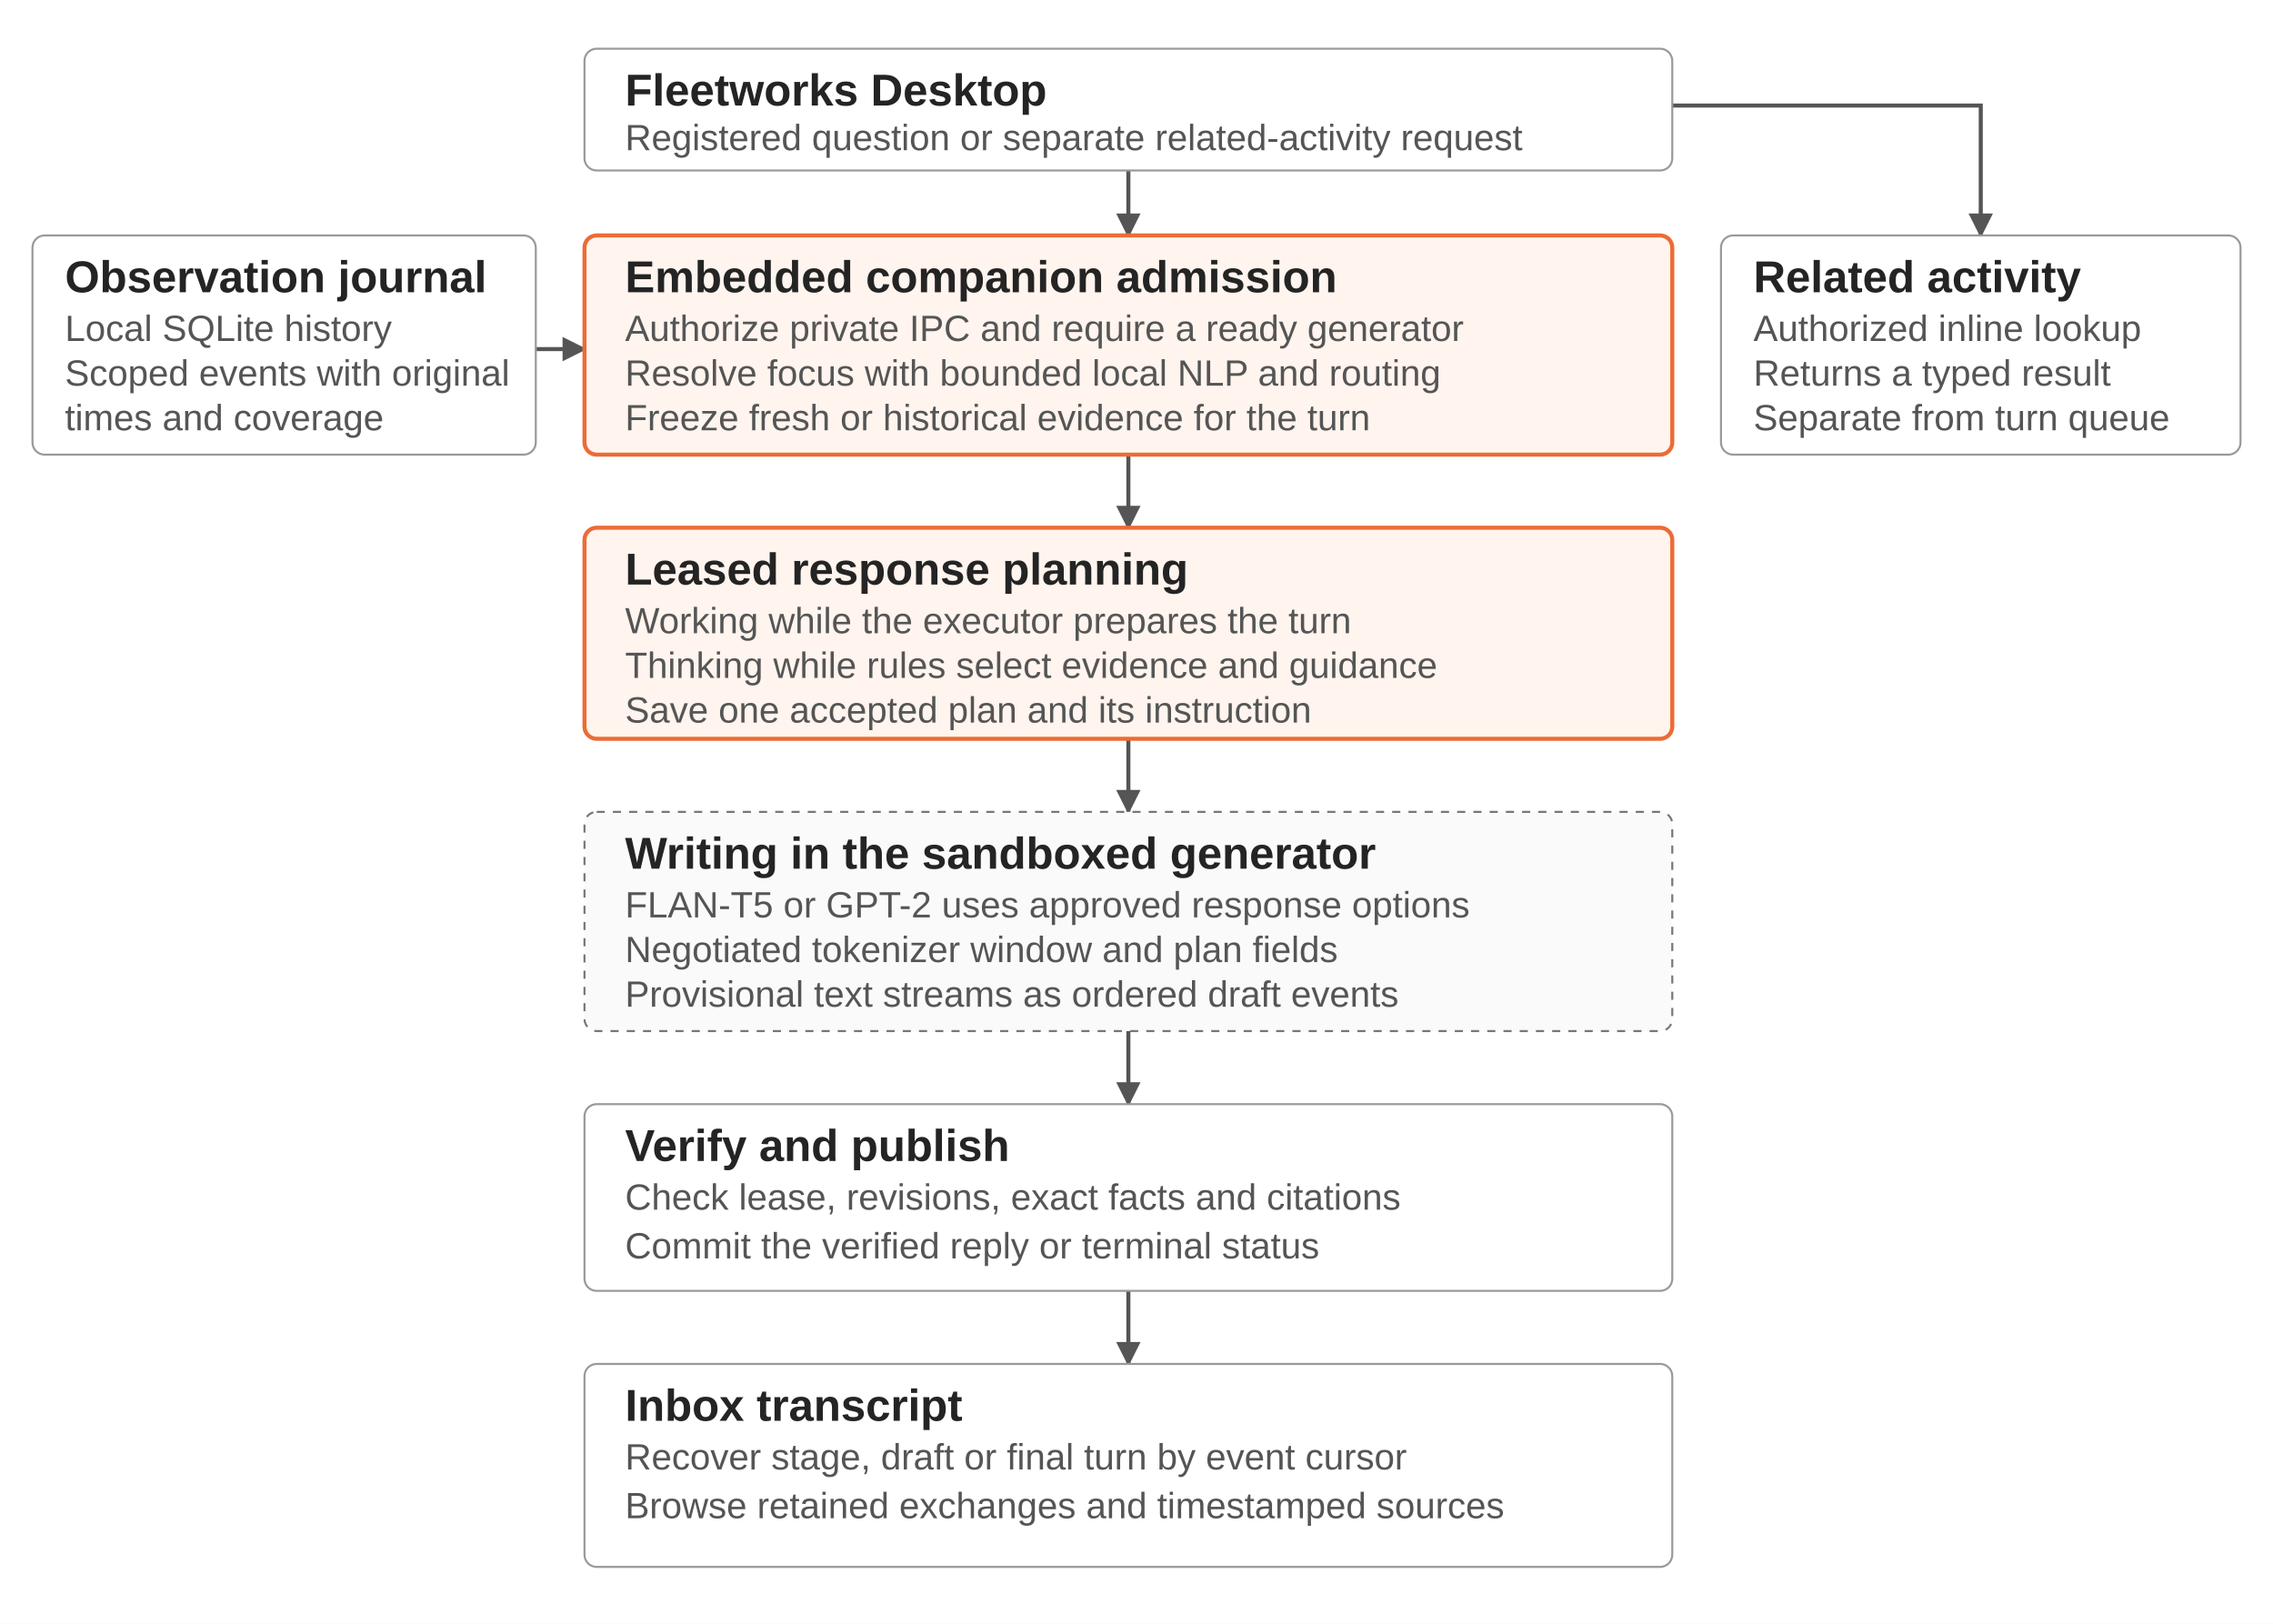
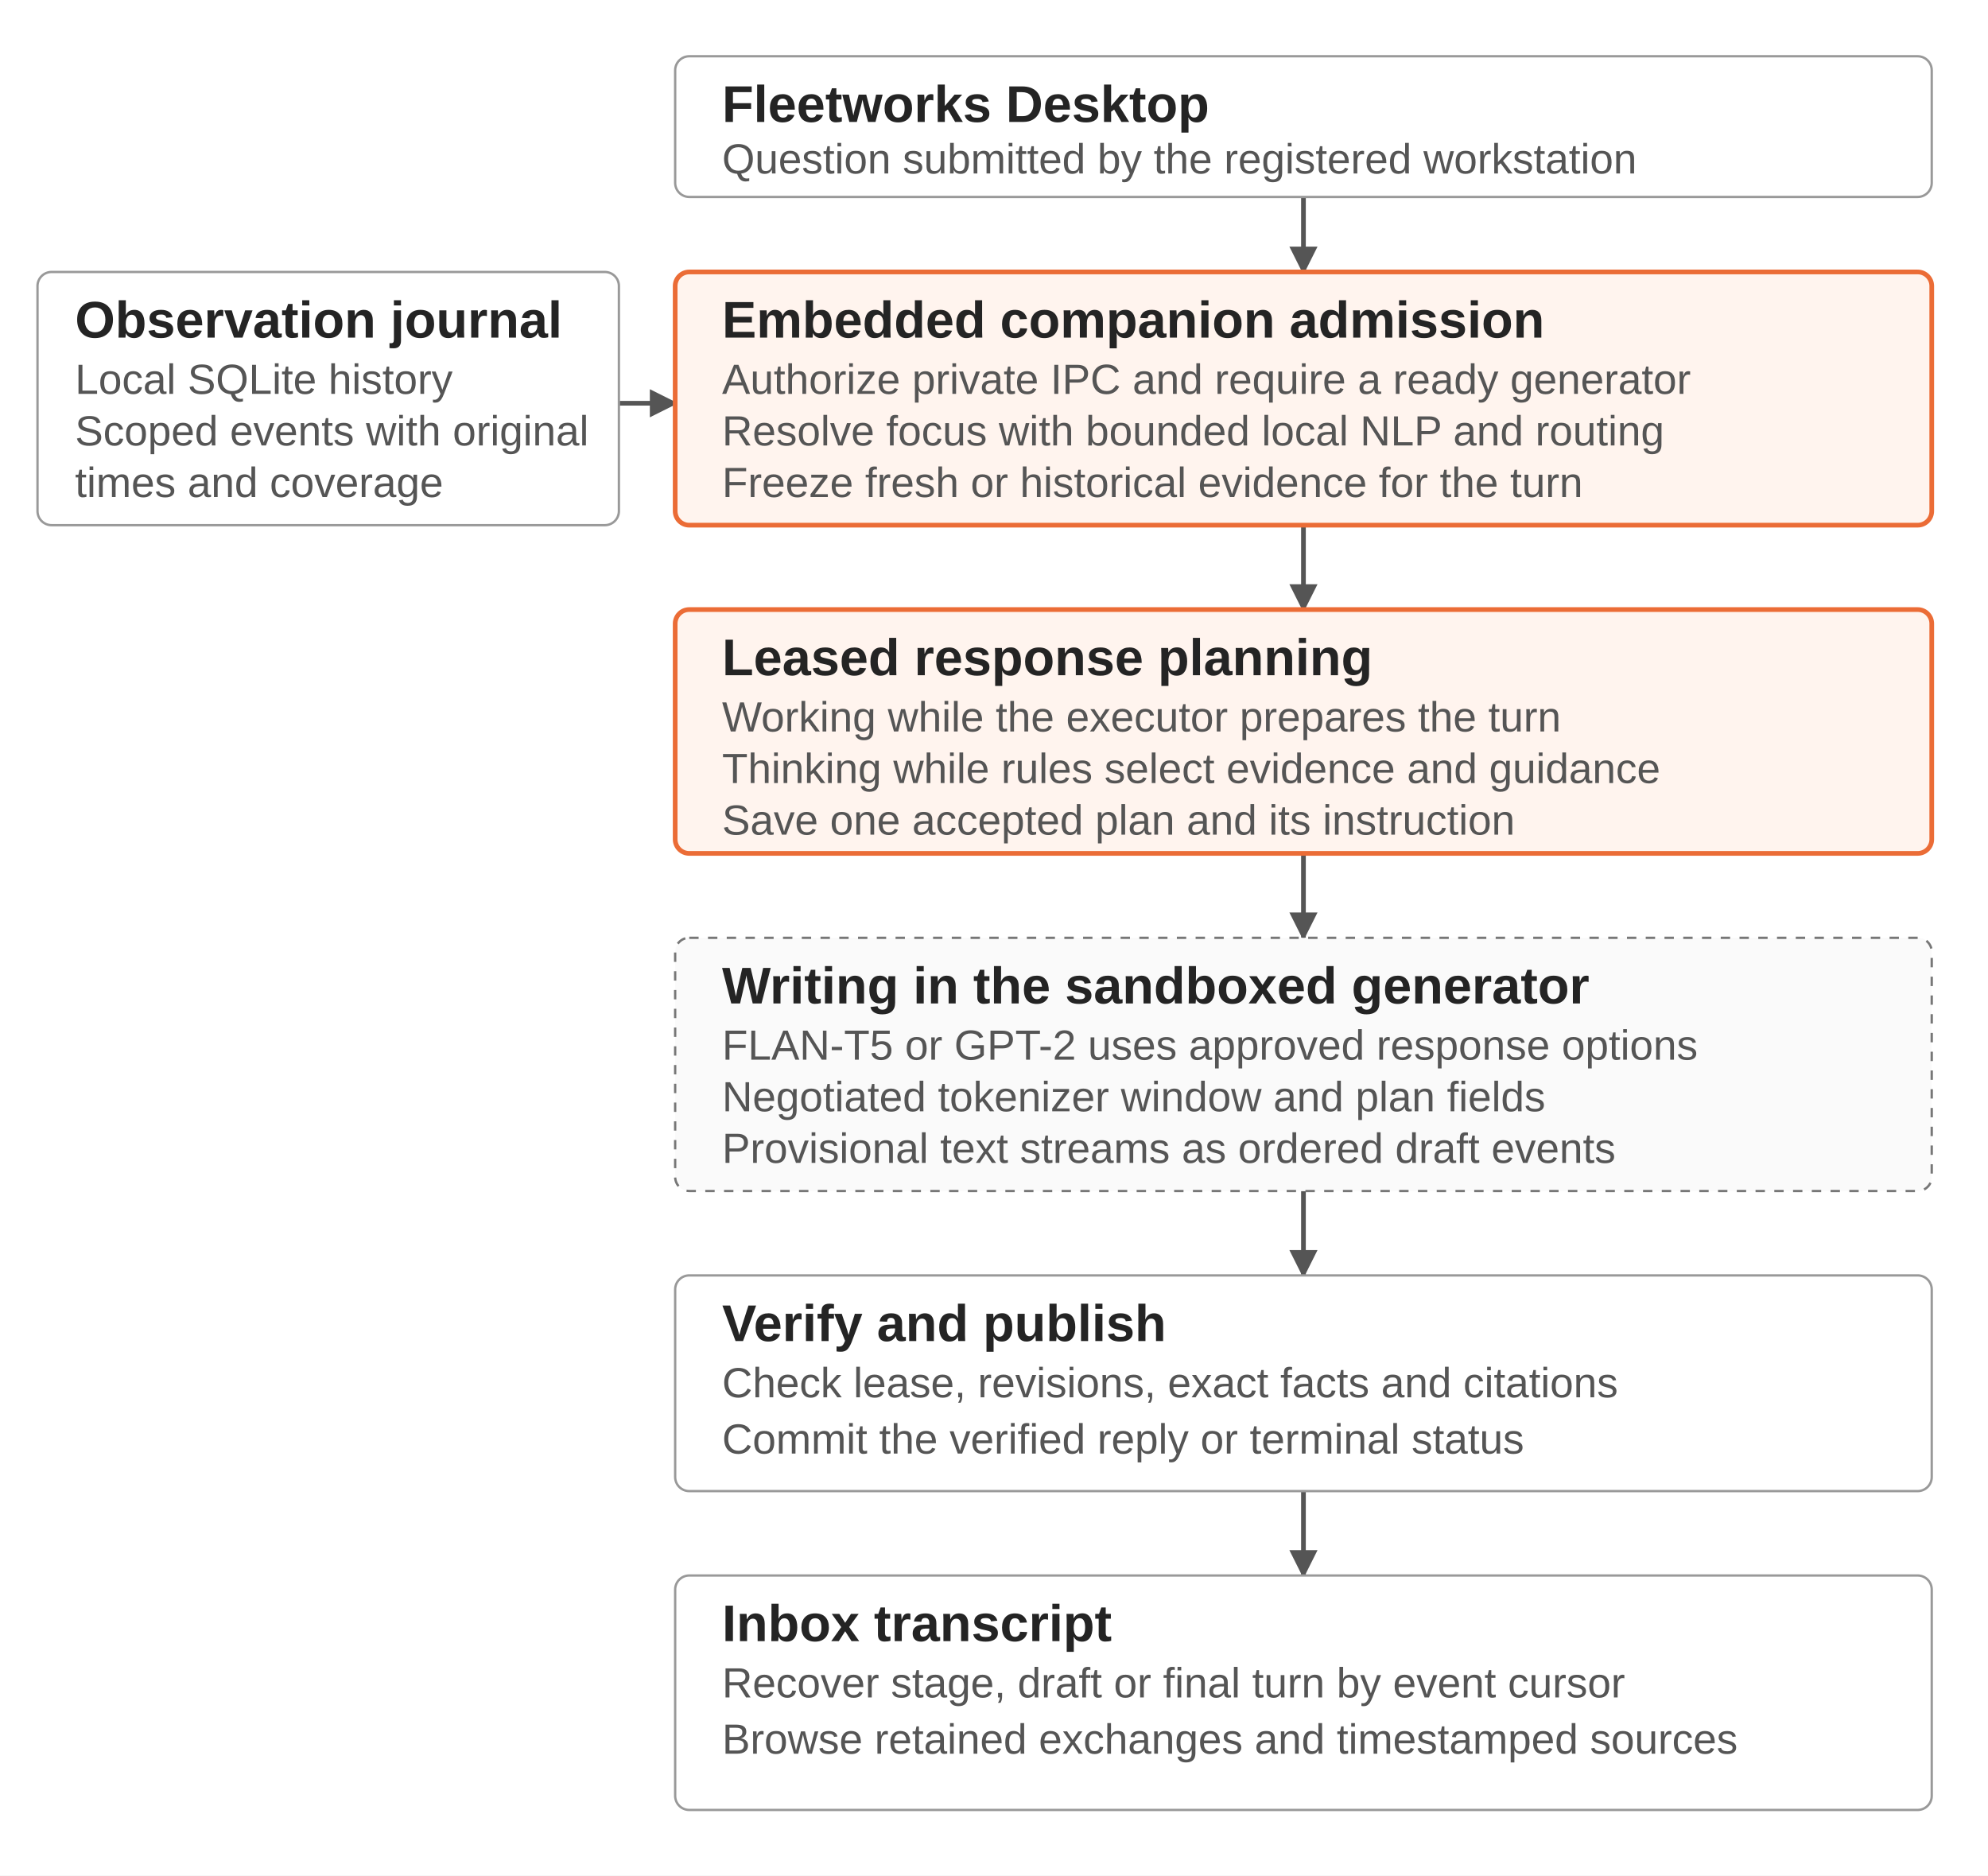
- <svg xmlns="http://www.w3.org/2000/svg" viewBox="0 0 1120 800" role="img" aria-labelledby="inbox-prompt-flow-title inbox-prompt-flow-desc">
+ <svg xmlns="http://www.w3.org/2000/svg" viewBox="0 0 848 800" role="img" aria-labelledby="inbox-prompt-flow-title inbox-prompt-flow-desc">
  <style>
    text{font-family:Geist,Arial,sans-serif;fill:#242424}
    .label{font-size:22px;font-weight:600}
    .note{font-size:18px;fill:#555}
    .node{fill:#fff;stroke:#999;stroke-width:1}
    .focus{fill:#fff4ee;stroke:#eb6c36;stroke-width:2}
    .isolated{fill:#fafafa;stroke:#777;stroke-width:1;stroke-dasharray:4 4}
    .wire{fill:none;stroke:#555;stroke-width:2;marker-end:url(#inbox-prompt-arrow)}
  </style>
  <defs>
    <marker id="inbox-prompt-arrow" viewBox="0 0 10 10" refX="9" refY="5" markerWidth="6" markerHeight="6" orient="auto">
      <path d="M 0 0 L 10 5 L 0 10 Z" fill="#555" />
    </marker>
  </defs>
-   <rect width="1120" height="800" fill="#fff" />
+   <rect width="848" height="800" fill="#fff" />
  <g class="wire">
    <path d="M 556 84 V 116" />
-     <path d="M 824 52 H 976 V 116" />
    <path d="M 264 172 H 288" />
    <path d="M 556 224 V 260" />
    <path d="M 556 364 V 400" />
    <path d="M 556 508 V 544" />
    <path d="M 556 636 V 672" />
  </g>
  <g data-card="true">
    <rect x="288" y="24" width="536" height="60" rx="6" class="node" />
    <text x="308" y="52" class="label">Fleetworks Desktop</text>
-     <text x="308" y="74" class="note">Registered question or separate related-activity request</text>
+     <text x="308" y="74" class="note">Question submitted by the registered workstation</text>
  </g>
  <g data-card="true">
    <rect x="16" y="116" width="248" height="108" rx="6" class="node" />
    <text x="32" y="144" class="label">Observation journal</text>
    <text x="32" y="168" class="note">Local SQLite history</text>
    <text x="32" y="190" class="note">Scoped events with original</text>
    <text x="32" y="212" class="note">times and coverage</text>
  </g>
  <g data-card="true">
    <rect x="288" y="116" width="536" height="108" rx="6" class="focus" />
    <text x="308" y="144" class="label">Embedded companion admission</text>
    <text x="308" y="168" class="note">Authorize private IPC and require a ready generator</text>
    <text x="308" y="190" class="note">Resolve focus with bounded local NLP and routing</text>
    <text x="308" y="212" class="note">Freeze fresh or historical evidence for the turn</text>
-   </g>
-   <g data-card="true">
-     <rect x="848" y="116" width="256" height="108" rx="6" class="node" />
-     <text x="864" y="144" class="label">Related activity</text>
-     <text x="864" y="168" class="note">Authorized inline lookup</text>
-     <text x="864" y="190" class="note">Returns a typed result</text>
-     <text x="864" y="212" class="note">Separate from turn queue</text>
  </g>
  <g data-card="true">
    <rect x="288" y="260" width="536" height="104" rx="6" class="focus" />
    <text x="308" y="288" class="label">Leased response planning</text>
    <text x="308" y="312" class="note">Working while the executor prepares the turn</text>
    <text x="308" y="334" class="note">Thinking while rules select evidence and guidance</text>
    <text x="308" y="356" class="note">Save one accepted plan and its instruction</text>
  </g>
  <g data-card="true">
    <rect x="288" y="400" width="536" height="108" rx="6" class="isolated" />
    <text x="308" y="428" class="label">Writing in the sandboxed generator</text>
    <text x="308" y="452" class="note">FLAN-T5 or GPT-2 uses approved response options</text>
    <text x="308" y="474" class="note">Negotiated tokenizer window and plan fields</text>
    <text x="308" y="496" class="note">Provisional text streams as ordered draft events</text>
  </g>
  <g data-card="true">
    <rect x="288" y="544" width="536" height="92" rx="6" class="node" />
    <text x="308" y="572" class="label">Verify and publish</text>
    <text x="308" y="596" class="note">Check lease, revisions, exact facts and citations</text>
    <text x="308" y="620" class="note">Commit the verified reply or terminal status</text>
  </g>
  <g data-card="true">
    <rect x="288" y="672" width="536" height="100" rx="6" class="node" />
    <text x="308" y="700" class="label">Inbox transcript</text>
    <text x="308" y="724" class="note">Recover stage, draft or final turn by event cursor</text>
    <text x="308" y="748" class="note">Browse retained exchanges and timestamped sources</text>
  </g>
</svg>
